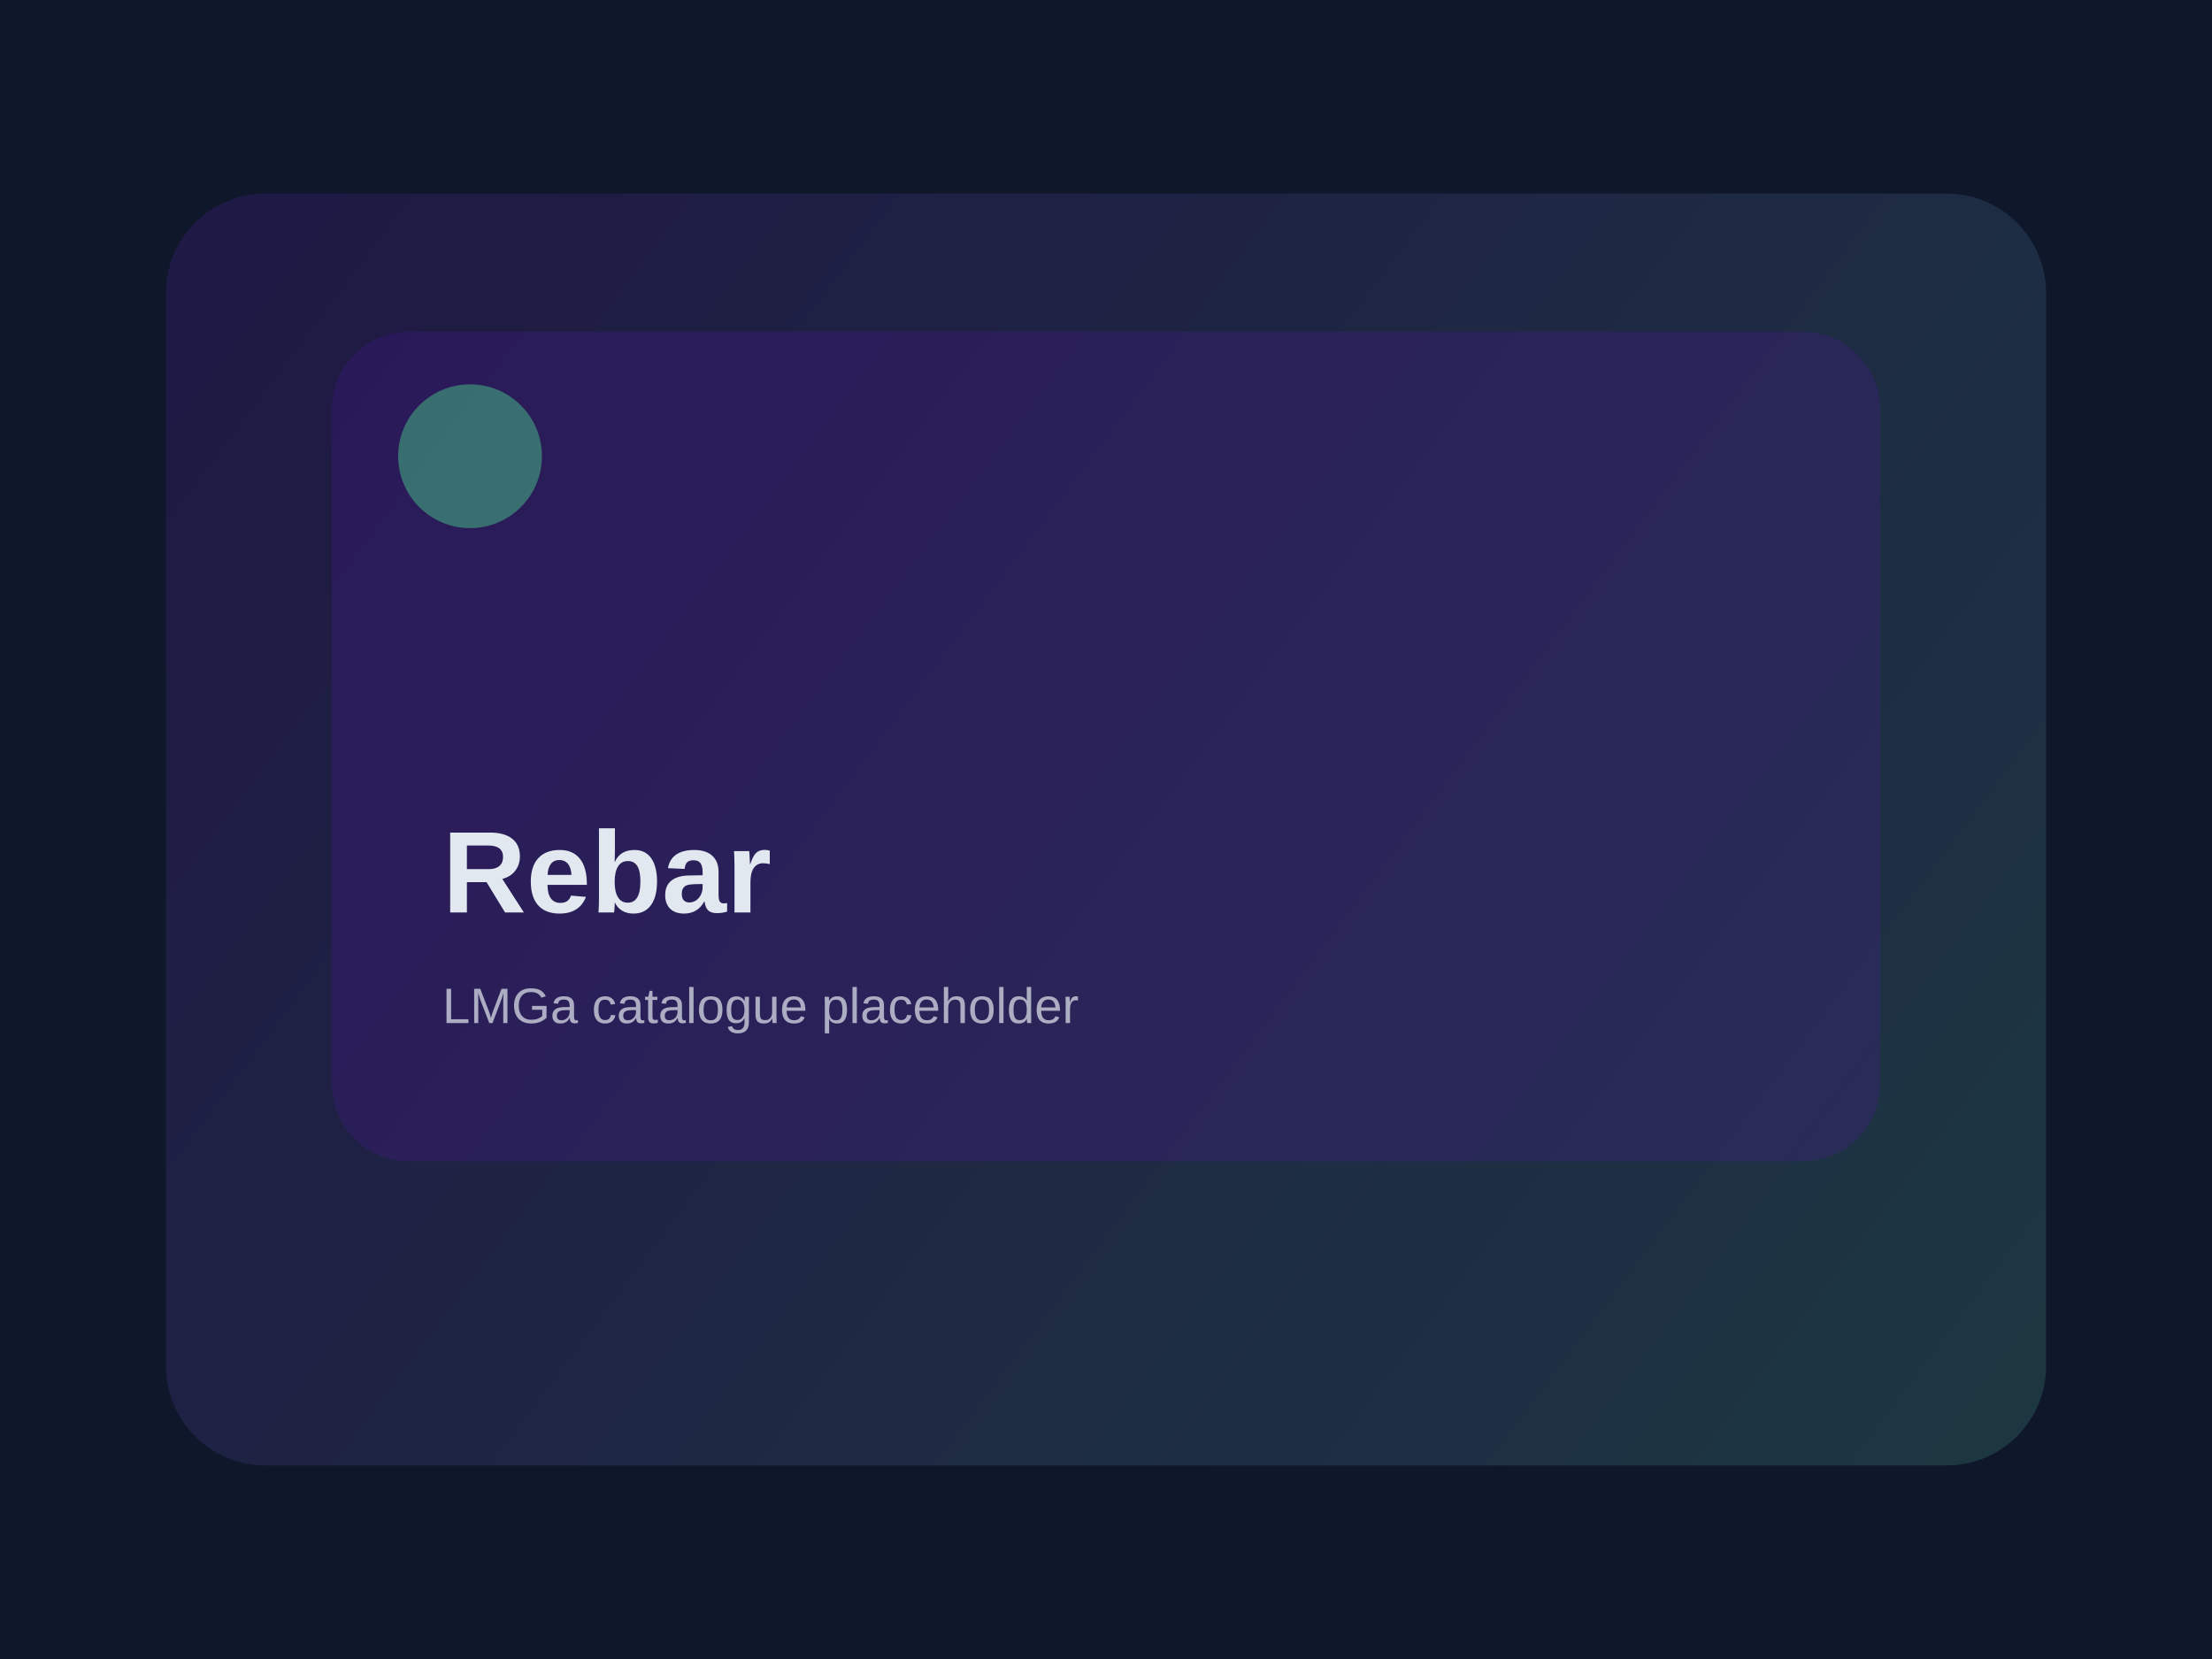
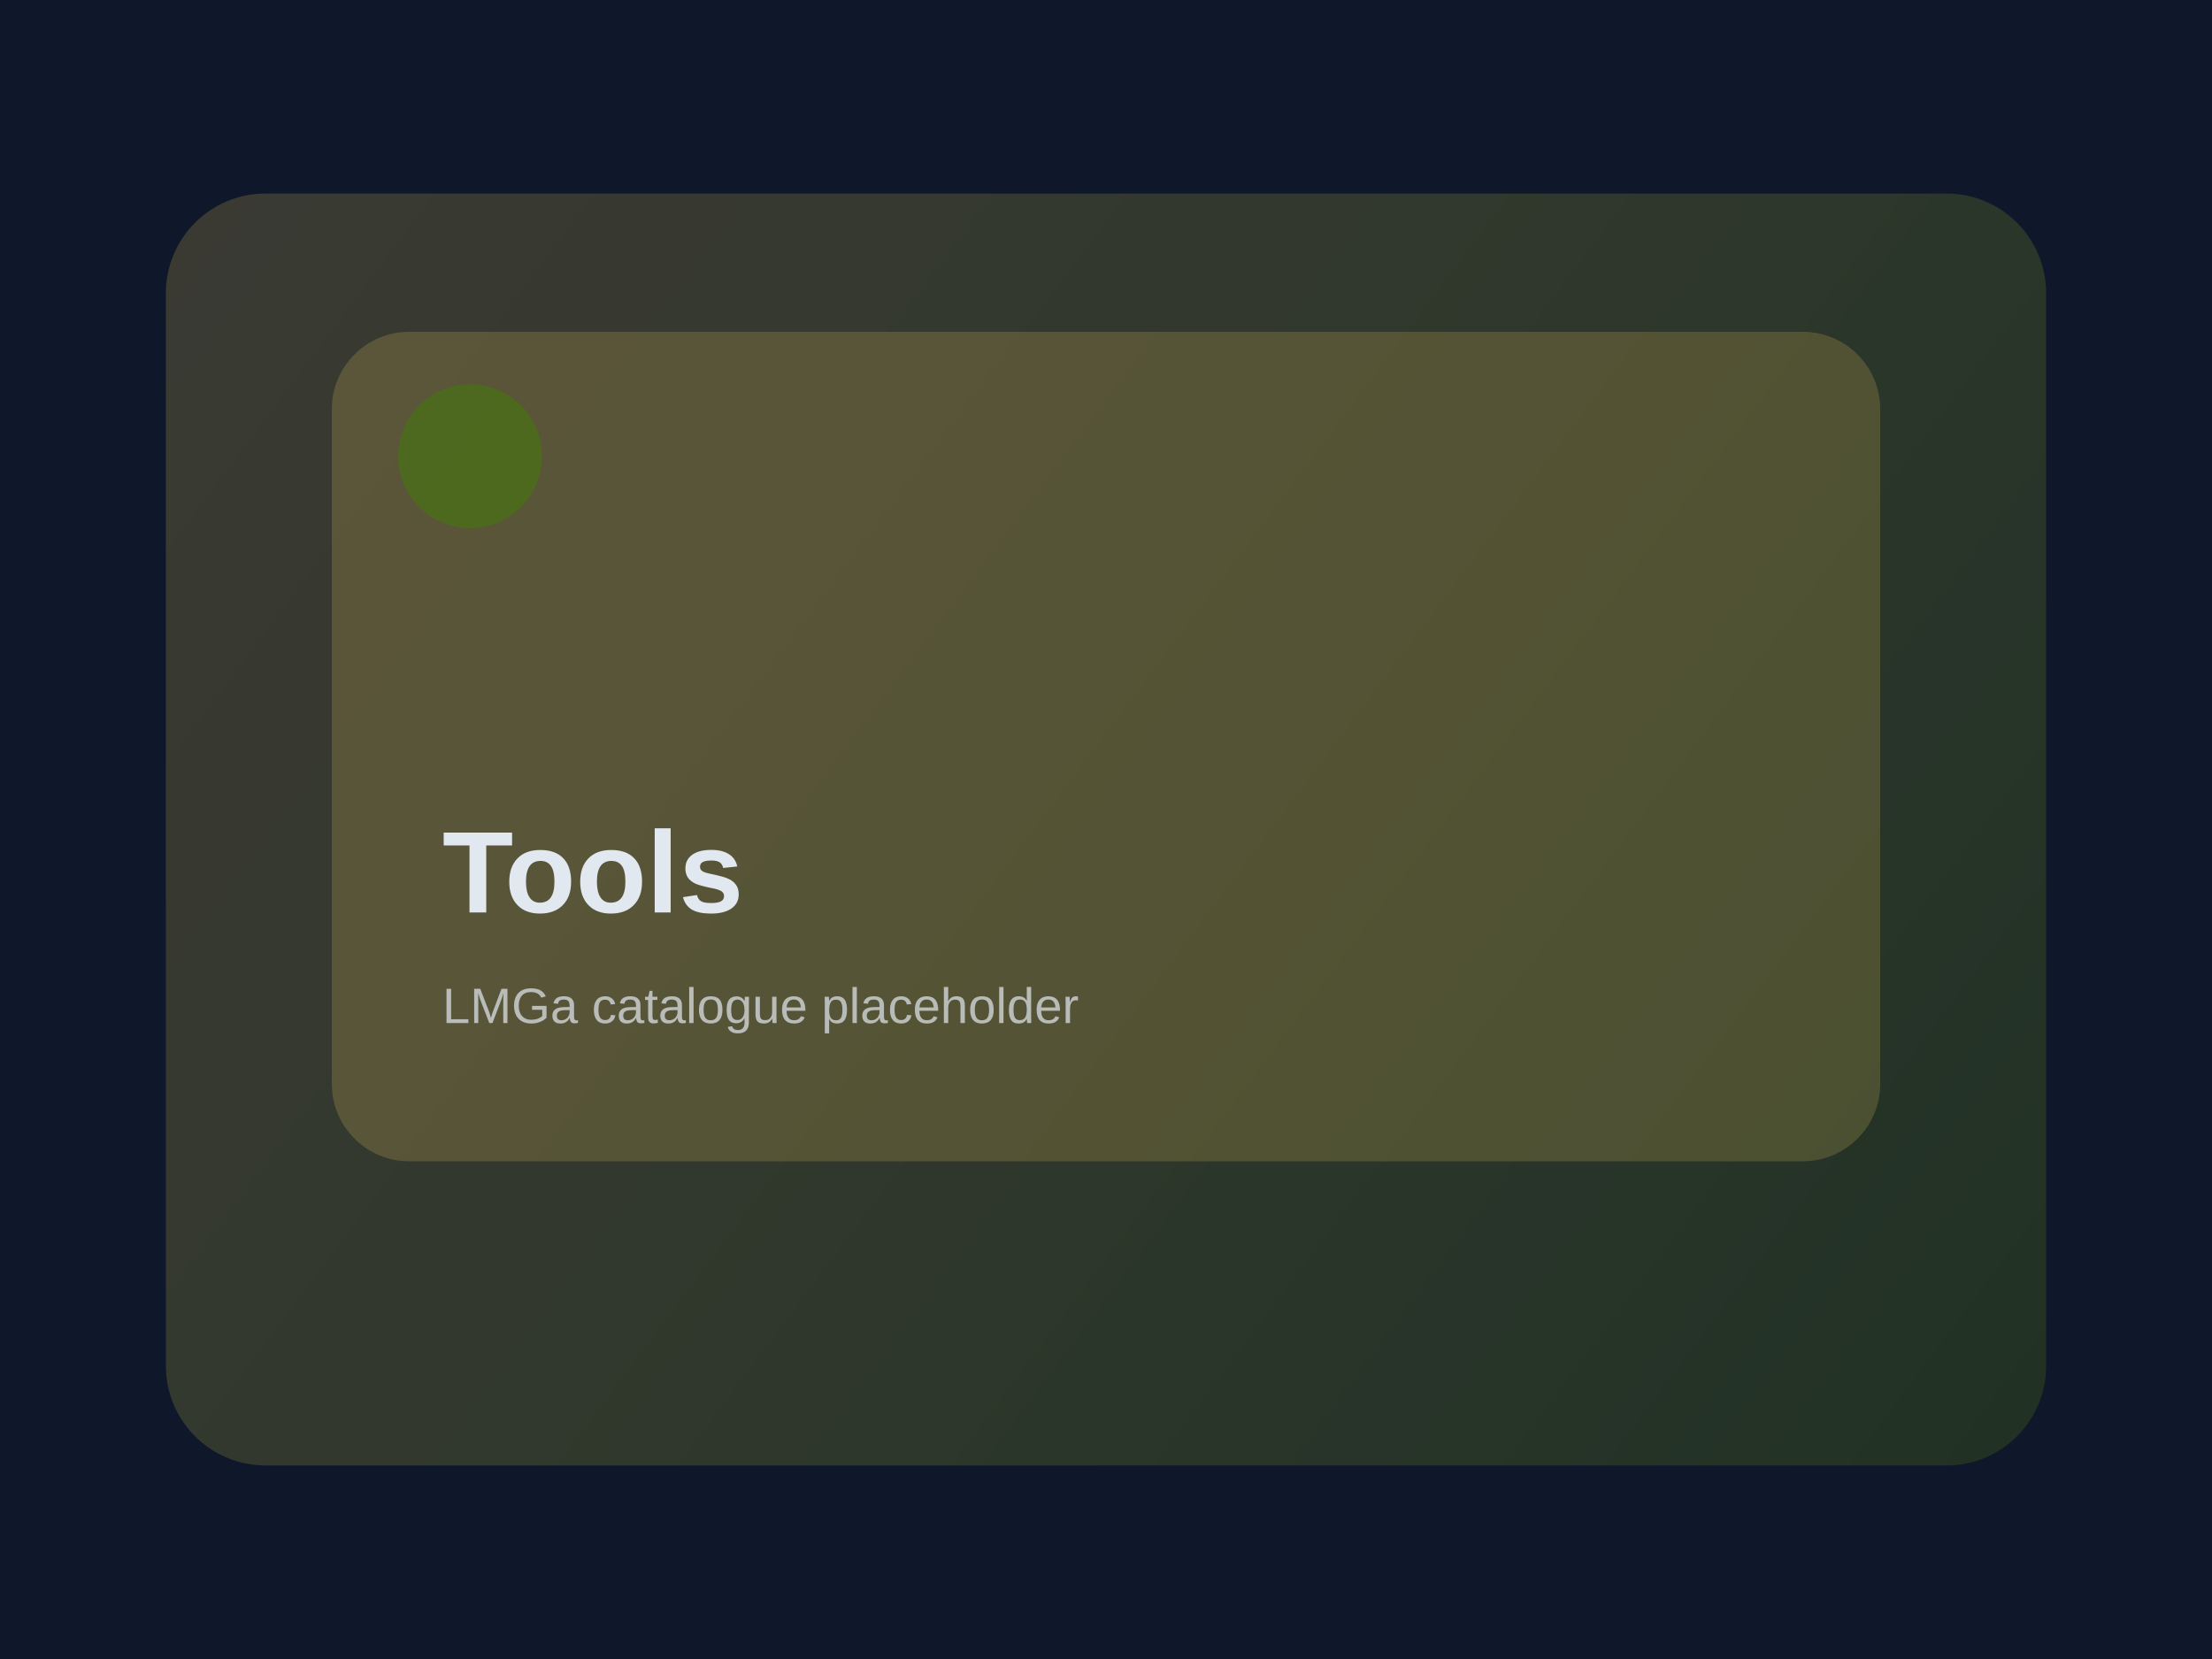
<svg xmlns="http://www.w3.org/2000/svg" width="800" height="600" viewBox="0 0 800 600" fill="none">
  <defs>
    <linearGradient id="g" x1="0" y1="0" x2="800" y2="600" gradientUnits="userSpaceOnUse">
-       <stop offset="0" stop-color="#6112b7" stop-opacity="0.55" />
-       <stop offset="1" stop-color="#42a77f" stop-opacity="0.75" />
+       <stop offset="0" stop-color="#f9d35d" stop-opacity="0.55" />
+       <stop offset="1" stop-color="#43770d" stop-opacity="0.75" />
    </linearGradient>
  </defs>
  <rect width="800" height="600" fill="#0f172a" />
  <rect x="60" y="70" width="680" height="460" rx="36" fill="url(#g)" opacity="0.35" />
-   <rect x="120" y="120" width="560" height="300" rx="28" fill="#6112b7" opacity="0.18" />
-   <circle cx="170" cy="165" r="26" fill="#42a77f" opacity="0.6" />
-   <text x="160" y="330" font-family="Arial, Helvetica, sans-serif" font-size="42" font-weight="700" fill="#e2e8f0">Rebar</text>
+   <rect x="120" y="120" width="560" height="300" rx="28" fill="#f9d35d" opacity="0.18" />
+   <circle cx="170" cy="165" r="26" fill="#43770d" opacity="0.6" />
+   <text x="160" y="330" font-family="Arial, Helvetica, sans-serif" font-size="42" font-weight="700" fill="#e2e8f0">Tools</text>
  <text x="160" y="370" font-family="Arial, Helvetica, sans-serif" font-size="18" font-weight="500" fill="#e2e8f0" opacity="0.7">LMGa catalogue placeholder</text>
</svg>
